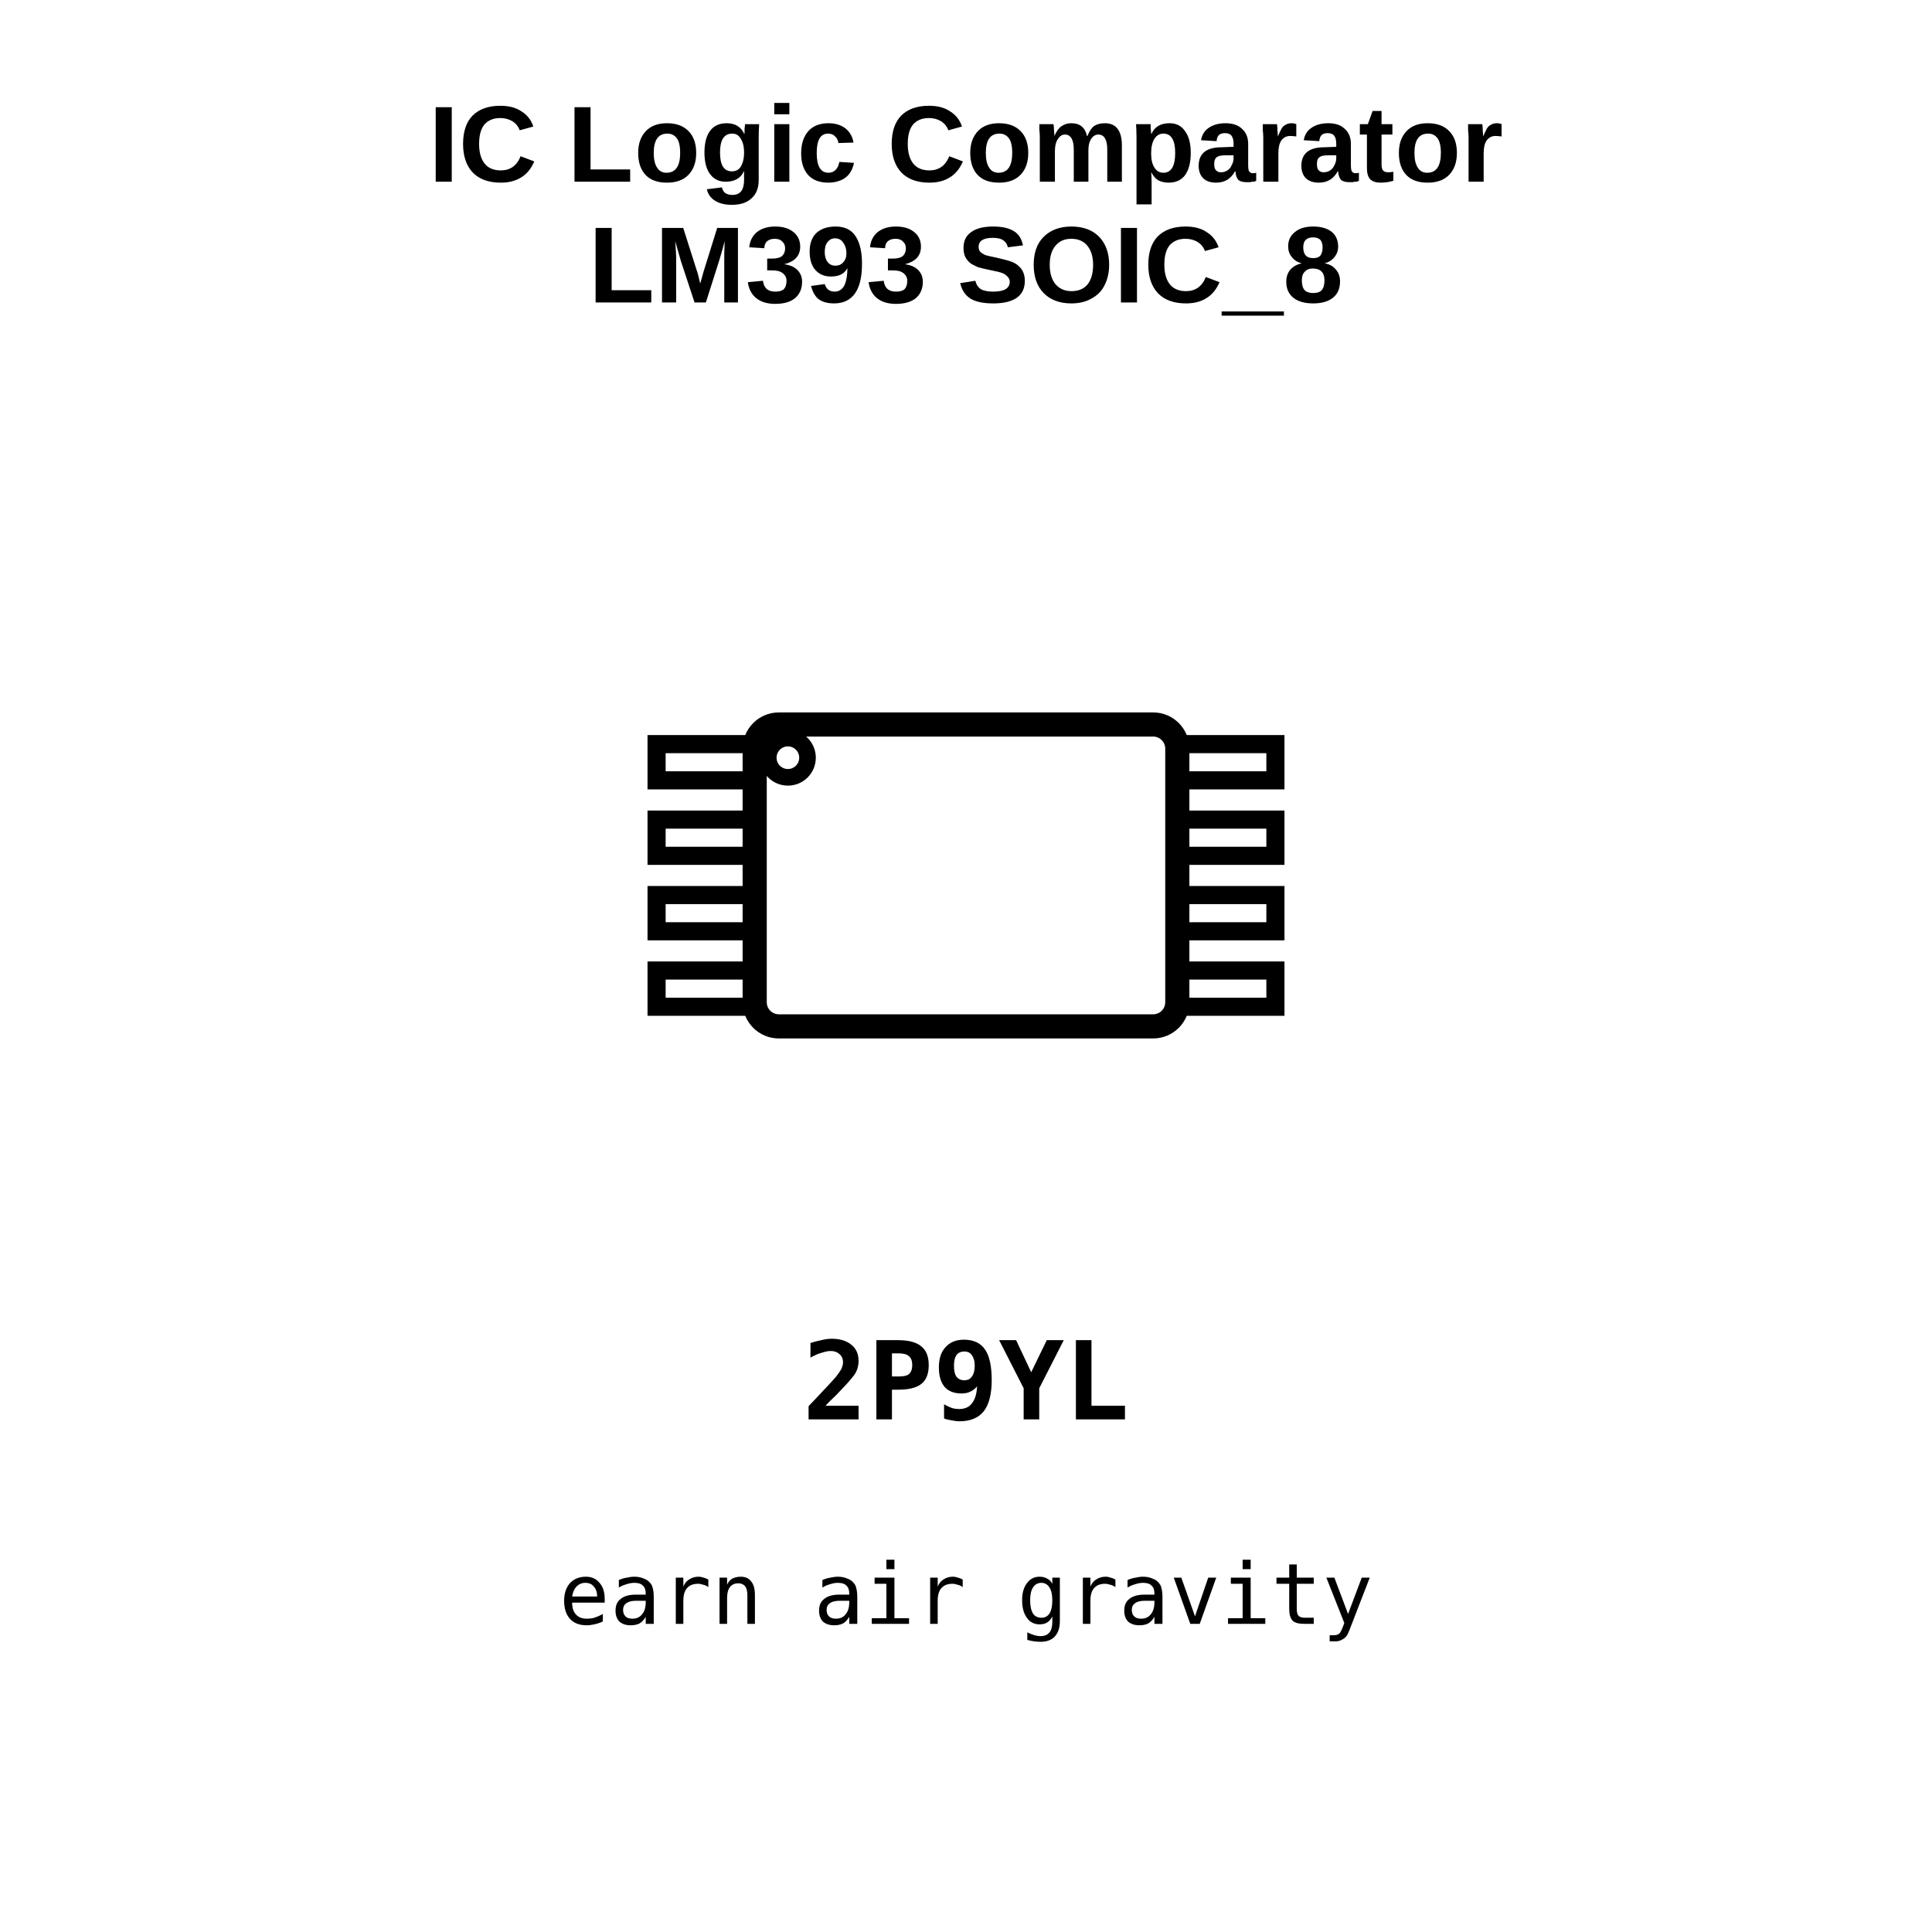
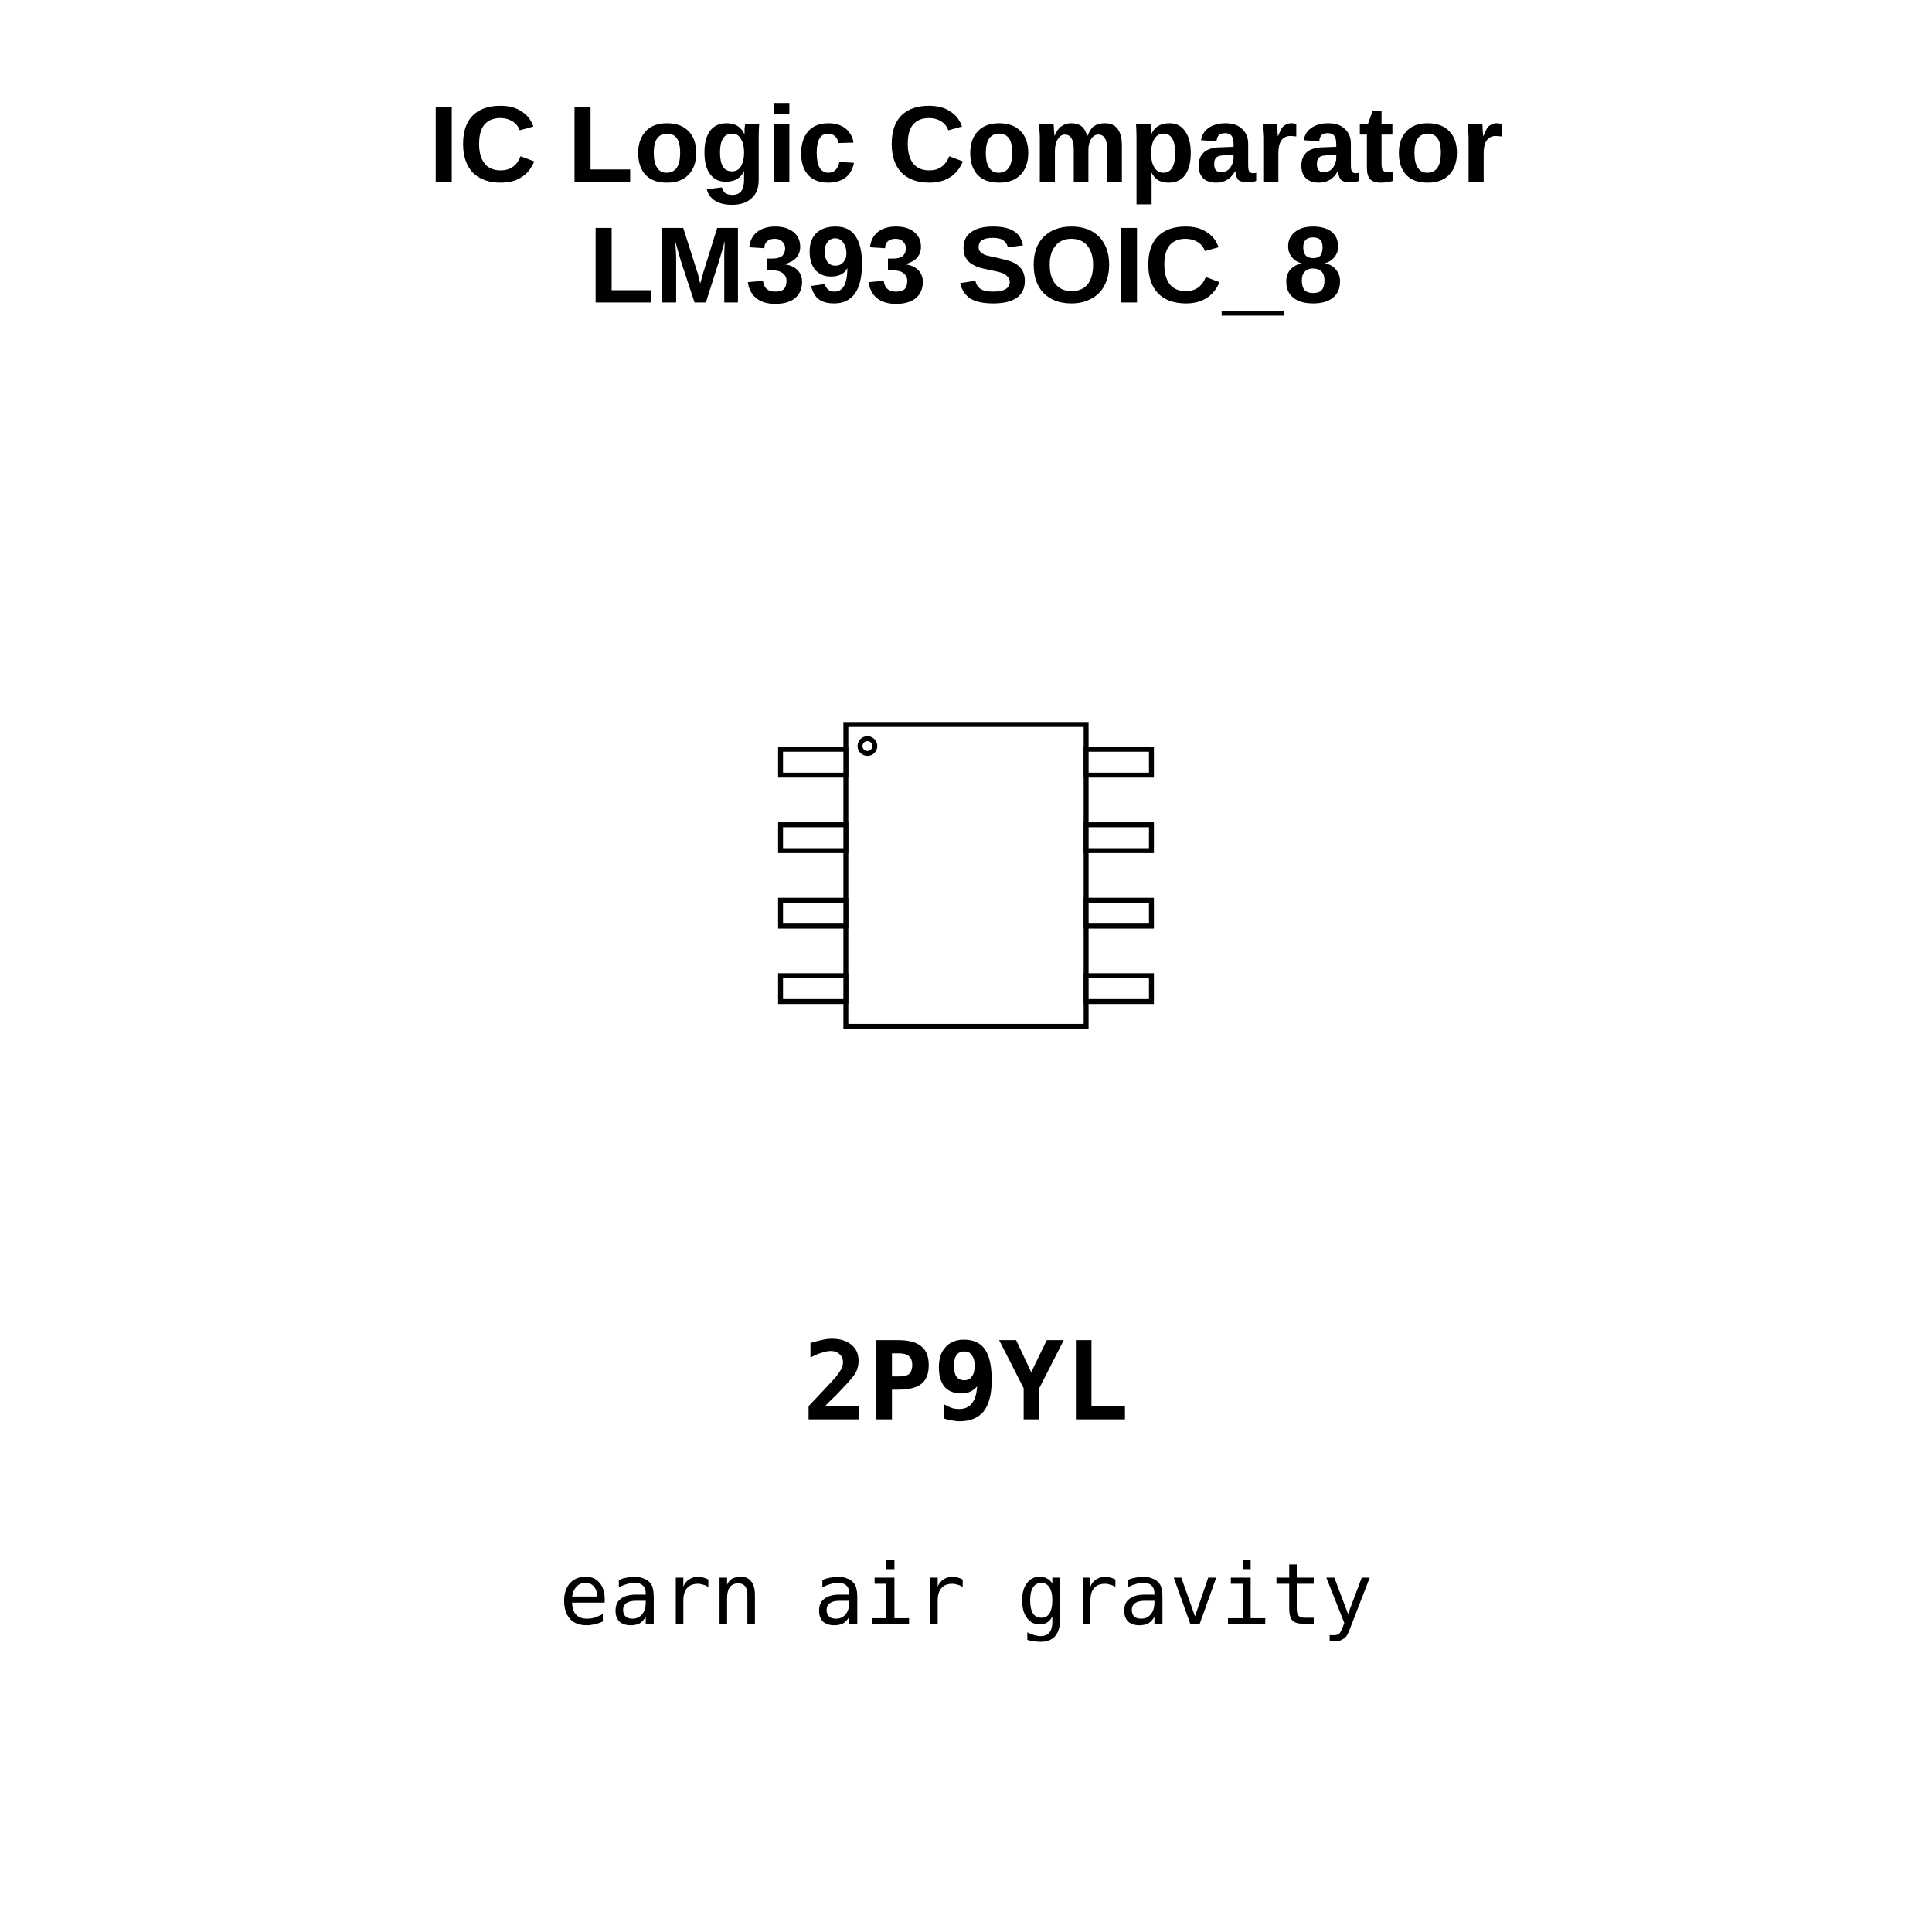
<svg xmlns="http://www.w3.org/2000/svg" width="64mm" height="64mm" viewBox="0 0 64 64">
  <rect x="0" y="0" width="64" height="64" fill="#FFFFFF" stroke="none" />
  <text x="32" y="5" font-family="Arial, sans-serif" font-size="3.6" font-weight="bold" text-anchor="middle" dominant-baseline="middle" fill="#000000">IC Logic Comparator</text>
  <text x="32" y="9" font-family="Arial, sans-serif" font-size="3.6" font-weight="bold" text-anchor="middle" dominant-baseline="middle" fill="#000000">LM393 SOIC_8</text>
-   <rect x="21.75" y="24.65" width="3.5" height="1.2" fill="#FFFFFF" stroke="#000000" stroke-width="0.6" class="pad" />
-   <rect x="21.75" y="27.15" width="3.5" height="1.2" fill="#FFFFFF" stroke="#000000" stroke-width="0.6" class="pad" />
-   <rect x="21.75" y="29.65" width="3.5" height="1.2" fill="#FFFFFF" stroke="#000000" stroke-width="0.6" class="pad" />
-   <rect x="21.75" y="32.15" width="3.5" height="1.2" fill="#FFFFFF" stroke="#000000" stroke-width="0.6" class="pad" />
-   <rect x="38.75" y="24.65" width="3.5" height="1.2" fill="#FFFFFF" stroke="#000000" stroke-width="0.6" class="pad" />
-   <rect x="38.75" y="27.15" width="3.5" height="1.2" fill="#FFFFFF" stroke="#000000" stroke-width="0.6" class="pad" />
-   <rect x="38.75" y="29.65" width="3.5" height="1.2" fill="#FFFFFF" stroke="#000000" stroke-width="0.6" class="pad" />
-   <rect x="38.75" y="32.15" width="3.5" height="1.2" fill="#FFFFFF" stroke="#000000" stroke-width="0.6" class="pad" />
-   <rect x="25" y="24" width="14" height="10" rx="0.8" ry="0.8" fill="#FFFFFF" stroke="#000000" stroke-width="0.8" />
-   <circle cx="26.1" cy="25.1" r="0.65" fill="#FFFFFF" stroke="#000000" stroke-width="0.55" />
+   <rect x="28.02" y="24" width="7.959" height="10" fill="#FFFFFF" stroke="#000000" stroke-width="0.163" />
+   <rect x="25.857" y="24.821" width="2.163" height="0.857" fill="#FFFFFF" stroke="#000000" stroke-width="0.163" class="pad" />
+   <rect x="35.98" y="24.821" width="2.163" height="0.857" fill="#FFFFFF" stroke="#000000" stroke-width="0.163" class="pad" />
+   <rect x="25.857" y="27.321" width="2.163" height="0.857" fill="#FFFFFF" stroke="#000000" stroke-width="0.163" class="pad" />
+   <rect x="35.98" y="27.321" width="2.163" height="0.857" fill="#FFFFFF" stroke="#000000" stroke-width="0.163" class="pad" />
+   <rect x="25.857" y="29.821" width="2.163" height="0.857" fill="#FFFFFF" stroke="#000000" stroke-width="0.163" class="pad" />
+   <rect x="35.98" y="29.821" width="2.163" height="0.857" fill="#FFFFFF" stroke="#000000" stroke-width="0.163" class="pad" />
+   <rect x="25.857" y="32.321" width="2.163" height="0.857" fill="#FFFFFF" stroke="#000000" stroke-width="0.163" class="pad" />
+   <rect x="35.98" y="32.321" width="2.163" height="0.857" fill="#FFFFFF" stroke="#000000" stroke-width="0.163" class="pad" />
+   <circle cx="28.735" cy="24.714" r="0.245" fill="#FFFFFF" stroke="#000000" stroke-width="0.163" />
  <text x="32" y="46" font-family="Consolas, monospace" font-size="3.6" font-weight="bold" text-anchor="middle" dominant-baseline="middle" fill="#000000">2P9YL</text>
  <text x="32" y="53" font-family="Consolas, monospace" font-size="2.8" text-anchor="middle" dominant-baseline="middle" fill="#000000">earn air gravity</text>
</svg>
